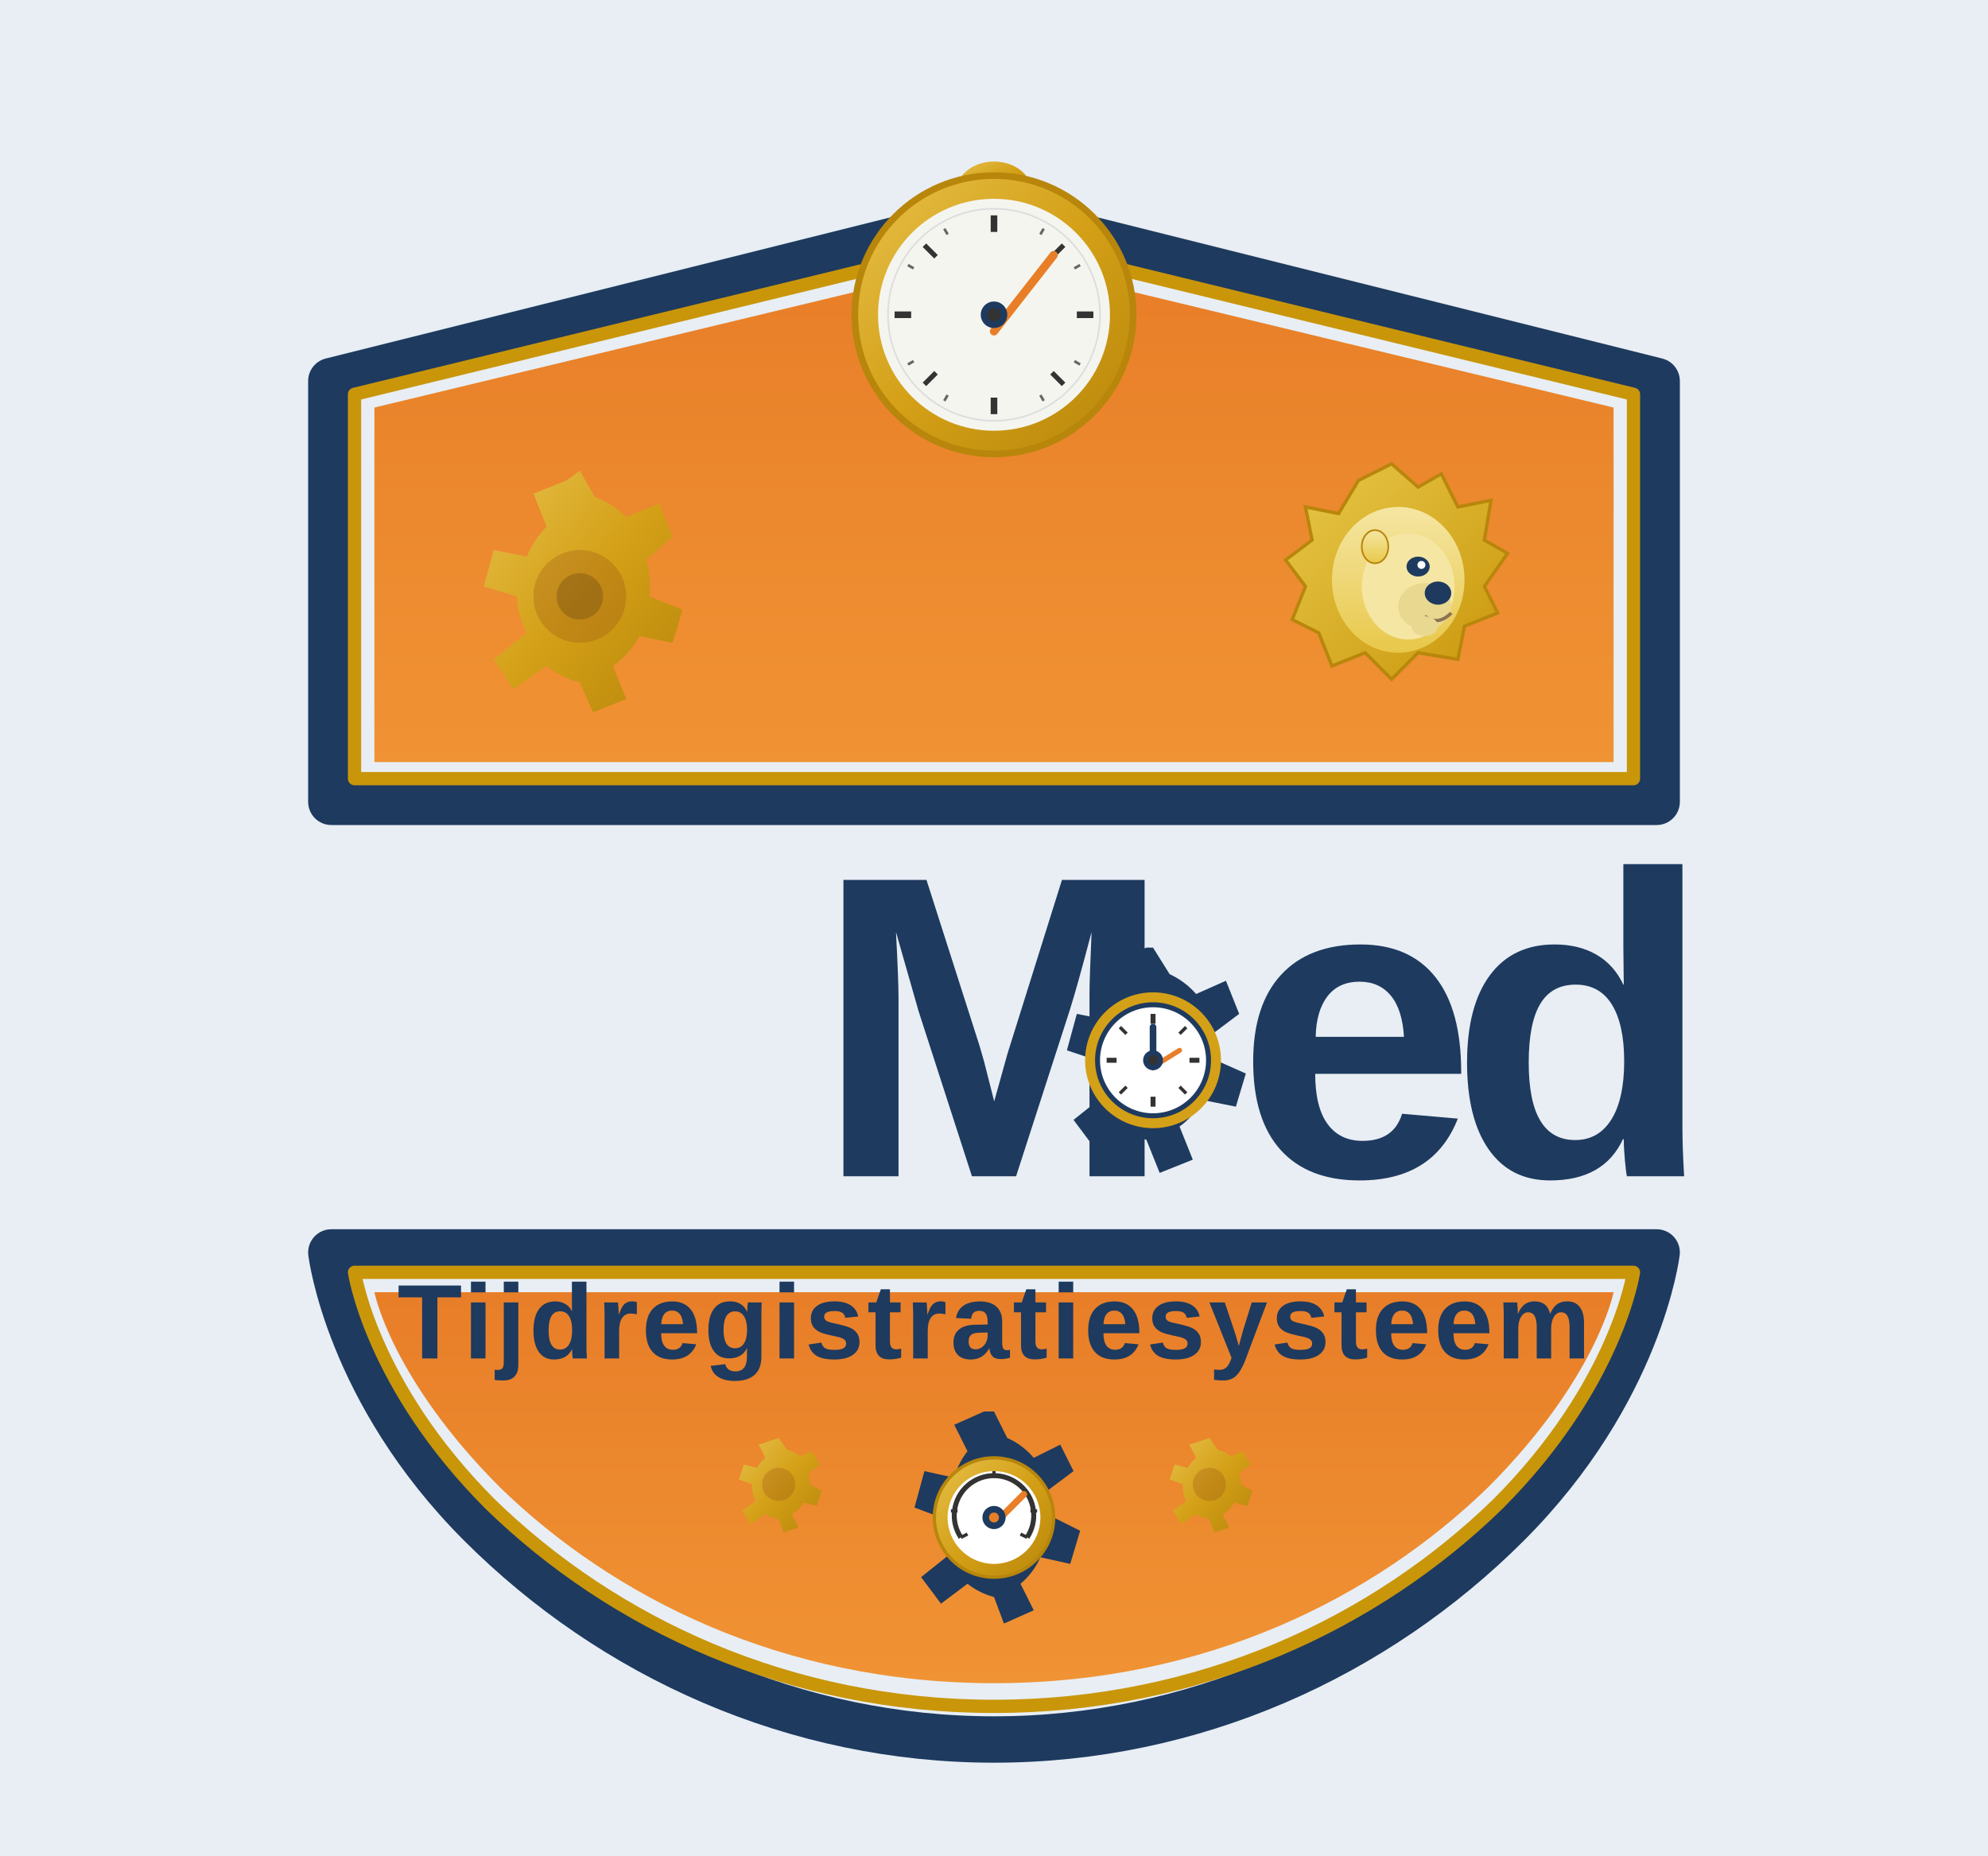
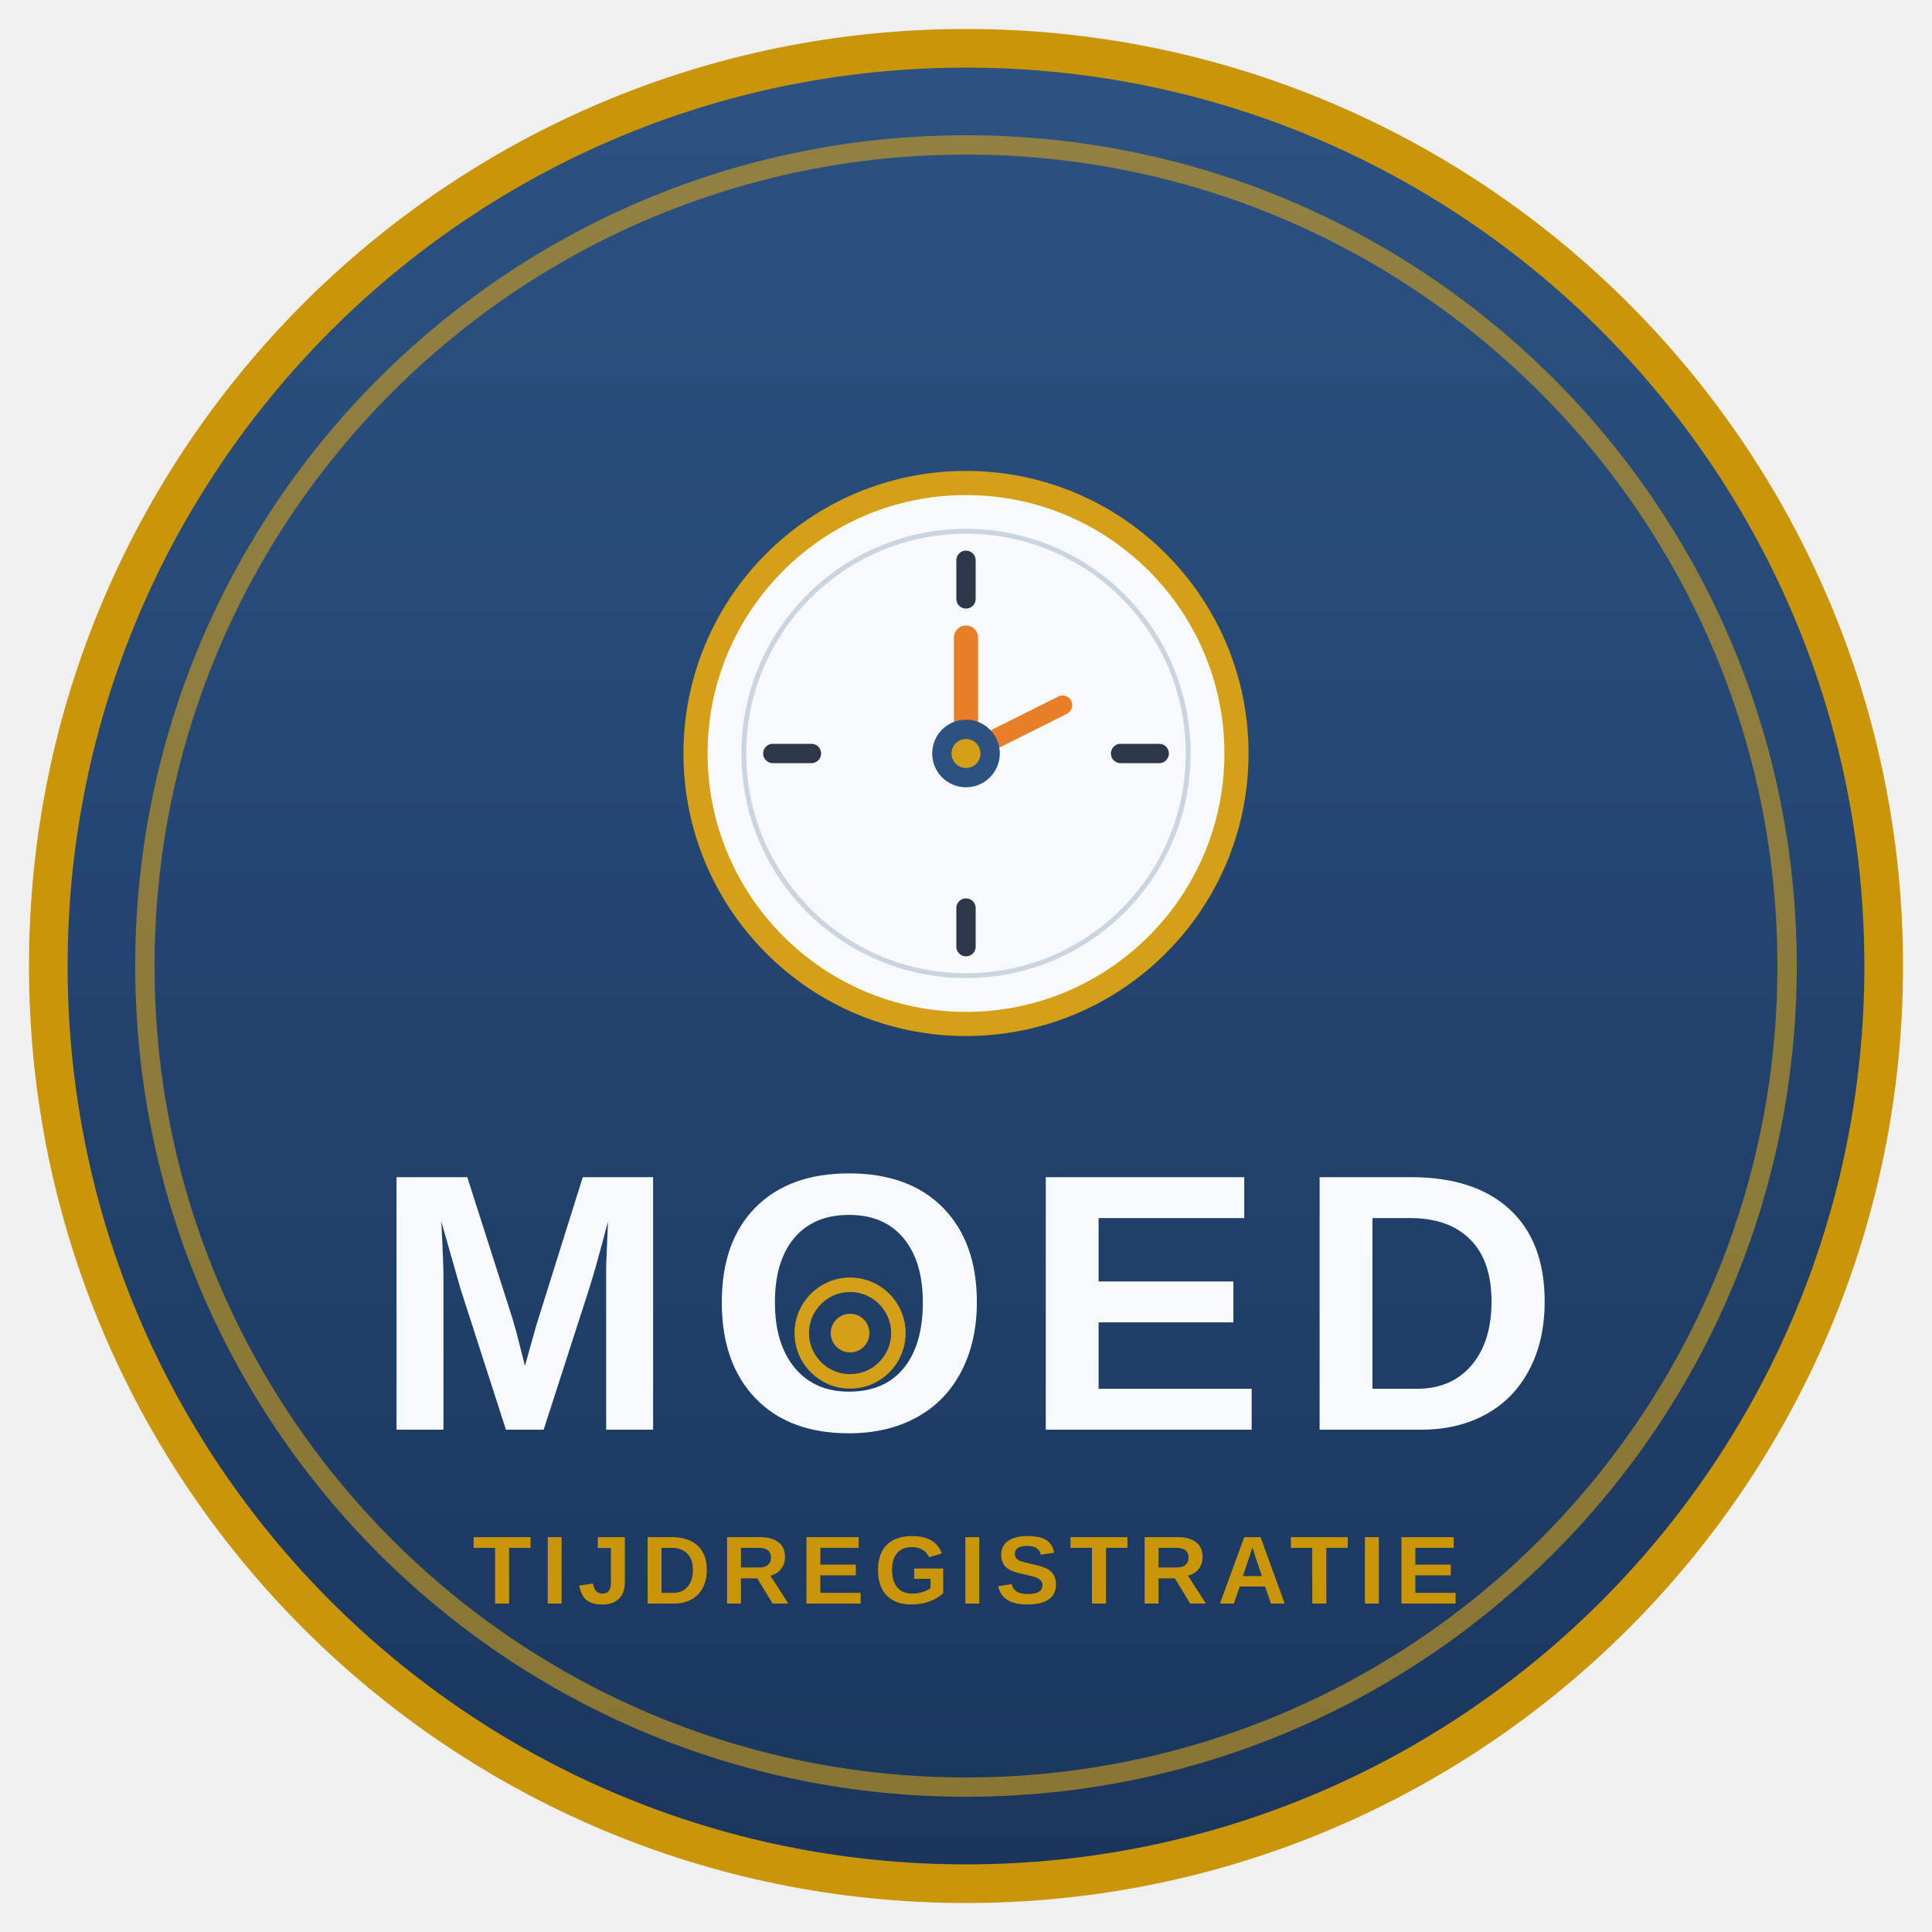
- <svg xmlns="http://www.w3.org/2000/svg" viewBox="0 0 600 560" width="600" height="560">
+ <svg xmlns="http://www.w3.org/2000/svg" viewBox="0 0 200 200" width="200" height="200">
  <defs>
-     <linearGradient id="orangeGrad" x1="0%" y1="0%" x2="0%" y2="100%">
-       <stop offset="0%" stop-color="#e87e28" />
-       <stop offset="100%" stop-color="#f09334" />
-     </linearGradient>
-     <linearGradient id="goldGrad" x1="0%" y1="0%" x2="100%" y2="100%">
-       <stop offset="0%" stop-color="#e6c04a" />
-       <stop offset="50%" stop-color="#d4a017" />
-       <stop offset="100%" stop-color="#b8860b" />
-     </linearGradient>
-     <linearGradient id="goldLight" x1="0%" y1="0%" x2="0%" y2="100%">
-       <stop offset="0%" stop-color="#f0d060" />
-       <stop offset="100%" stop-color="#d4a017" />
-     </linearGradient>
-     <linearGradient id="goldFace" x1="0%" y1="0%" x2="0%" y2="100%">
-       <stop offset="0%" stop-color="#f5e6a3" />
-       <stop offset="100%" stop-color="#e8c84a" />
-     </linearGradient>
-     <linearGradient id="lionMane" x1="0%" y1="0%" x2="100%" y2="100%">
-       <stop offset="0%" stop-color="#e8c84a" />
-       <stop offset="100%" stop-color="#c9960a" />
+     <linearGradient id="shieldBg" x1="0%" y1="0%" x2="0%" y2="100%">
+       <stop offset="0%" stop-color="#2c5282" />
+       <stop offset="100%" stop-color="#1a365d" />
    </linearGradient>
  </defs>
-   <rect width="600" height="560" fill="#e8eef4" />
-   <path d="M 300,65 L 100,115 L 100,242 L 500,242 L 500,115 Z" fill="none" stroke="#1e3a5f" stroke-width="14" stroke-linejoin="round" />
-   <path d="M 300,72 L 107,119 L 107,235 L 493,235 L 493,119 Z" fill="none" stroke="#c9960a" stroke-width="4" stroke-linejoin="round" />
-   <path d="M 300,78 L 113,123 L 113,230 L 487,230 L 487,123 Z" fill="url(#orangeGrad)" />
-   <path d="M 100,378 C 100,378 105,420 145,460 C 185,500 240,525 300,525 C 360,525 415,500 455,460 C 495,420 500,378 500,378 L 100,378 Z" fill="none" stroke="#1e3a5f" stroke-width="14" stroke-linejoin="round" />
-   <path d="M 107,384 C 107,384 112,418 148,454 C 185,490 238,515 300,515 C 362,515 415,490 452,454 C 488,418 493,384 493,384 L 107,384 Z" fill="none" stroke="#c9960a" stroke-width="4" stroke-linejoin="round" />
-   <path d="M 113,390 C 113,390 118,416 151,449 C 185,482 236,508 300,508 C 364,508 415,482 449,449 C 482,416 487,390 487,390 L 113,390 Z" fill="url(#orangeGrad)" />
-   <g transform="translate(175, 180)">
-     <path d="M 0,-38 L 4.5,-30 A 26,26 0 0,1 14,-24 L 24,-28 L 28,-18 L 20,-11 A 26,26 0 0,1 21,0 L 31,4 L 28,14 L 18,12A 26,26 0 0,1 10,21 L 14,31 L 4,35 L 0,26A 26,26 0 0,1 -10,21 L -20,28 L -26,19 L -16,11A 26,26 0 0,1 -19,0 L -29,-3 L -26,-14 L -16,-12A 26,26 0 0,1 -10,-21 L -14,-31 L -4,-35 Z" fill="url(#goldGrad)" />
-     <circle cx="0" cy="0" r="14" fill="#8B4513" opacity="0.25" />
-     <circle cx="0" cy="0" r="7" fill="#5a3a10" opacity="0.3" />
+   <circle cx="100" cy="100" r="95" fill="url(#shieldBg)" stroke="#c9960a" stroke-width="4" />
+   <circle cx="100" cy="100" r="85" fill="none" stroke="#d4a017" stroke-width="2" opacity="0.6" />
+   <g transform="translate(100, 78)">
+     <circle cx="0" cy="0" r="28" fill="#f7fafc" stroke="#d4a017" stroke-width="2.5" />
+     <circle cx="0" cy="0" r="23" fill="none" stroke="#cbd5e0" stroke-width="0.5" />
+     <line x1="0" y1="-20" x2="0" y2="-16" stroke="#2d3748" stroke-width="2" stroke-linecap="round" />
+     <line x1="0" y1="20" x2="0" y2="16" stroke="#2d3748" stroke-width="2" stroke-linecap="round" />
+     <line x1="-20" y1="0" x2="-16" y2="0" stroke="#2d3748" stroke-width="2" stroke-linecap="round" />
+     <line x1="20" y1="0" x2="16" y2="0" stroke="#2d3748" stroke-width="2" stroke-linecap="round" />
+     <line x1="0" y1="0" x2="0" y2="-12" stroke="#e87e28" stroke-width="2.5" stroke-linecap="round" />
+     <line x1="0" y1="0" x2="10" y2="-5" stroke="#e87e28" stroke-width="2" stroke-linecap="round" />
+     <circle cx="0" cy="0" r="3.5" fill="#2c5282" />
+     <circle cx="0" cy="0" r="1.5" fill="#d4a017" />
  </g>
-   <g transform="translate(420, 175)">
-     <path d="M 0,-35 L 8,-28 L 15,-32 L 20,-22 L 30,-24 L 28,-12 L 35,-8 L 28,2 L 32,10 L 22,14 L 20,24 L 8,22 L 0,30 L -8,22 L -18,26 L -22,16 L -30,12 L -26,2 L -32,-6 L -24,-12 L -26,-22 L -16,-20 L -10,-30 Z" fill="url(#lionMane)" stroke="#b8860b" stroke-width="1" />
-     <ellipse cx="2" cy="0" rx="20" ry="22" fill="url(#goldFace)" />
-     <ellipse cx="5" cy="2" rx="14" ry="16" fill="#f5e6a3" />
-     <ellipse cx="10" cy="8" rx="8" ry="7" fill="#e8d890" />
-     <ellipse cx="14" cy="4" rx="4" ry="3.5" fill="#1e3a5f" />
-     <ellipse cx="8" cy="-4" rx="3.5" ry="3" fill="#1e3a5f" />
-     <ellipse cx="9" cy="-4.5" rx="1.2" ry="1.2" fill="white" />
-     <path d="M 10,11 Q 14,14 18,10" fill="none" stroke="#8B7355" stroke-width="1" />
-     <ellipse cx="10" cy="14" rx="4" ry="3" fill="#e8d890" />
-     <ellipse cx="-5" cy="-10" rx="4" ry="5" fill="url(#goldFace)" stroke="#b8860b" stroke-width="0.5" />
-   </g>
-   <g transform="translate(300, 95)">
-     <path d="M -12,-35 C -12,-50 12,-50 12,-35 L 8,-35 C 8,-44 -8,-44 -8,-35 Z" fill="url(#goldGrad)" />
-     <rect x="-4" y="-35" width="8" height="10" fill="#b8860b" />
-     <rect x="-30" y="-20" width="8" height="12" rx="2" fill="#b8860b" />
-     <rect x="22" y="-20" width="8" height="12" rx="2" fill="#b8860b" />
-     <circle cx="0" cy="0" r="42" fill="url(#goldGrad)" stroke="#b8860b" stroke-width="2" />
-     <circle cx="0" cy="0" r="35" fill="#f5f5f0" />
-     <circle cx="0" cy="0" r="32" fill="none" stroke="#ddd" stroke-width="0.5" />
-     <line x1="0" y1="-30" x2="0" y2="-25" stroke="#333" stroke-width="2" />
-     <line x1="21" y1="-21" x2="17.5" y2="-17.5" stroke="#333" stroke-width="1.5" />
-     <line x1="30" y1="0" x2="25" y2="0" stroke="#333" stroke-width="2" />
-     <line x1="21" y1="21" x2="17.5" y2="17.5" stroke="#333" stroke-width="1.5" />
-     <line x1="0" y1="30" x2="0" y2="25" stroke="#333" stroke-width="2" />
-     <line x1="-21" y1="21" x2="-17.5" y2="17.5" stroke="#333" stroke-width="1.5" />
-     <line x1="-30" y1="0" x2="-25" y2="0" stroke="#333" stroke-width="2" />
-     <line x1="-21" y1="-21" x2="-17.5" y2="-17.5" stroke="#333" stroke-width="1.5" />
-     <line x1="0" y1="-30" x2="0" y2="-28" stroke="#666" stroke-width="0.8" transform="rotate(30)" />
-     <line x1="0" y1="-30" x2="0" y2="-28" stroke="#666" stroke-width="0.8" transform="rotate(60)" />
-     <line x1="0" y1="-30" x2="0" y2="-28" stroke="#666" stroke-width="0.8" transform="rotate(120)" />
-     <line x1="0" y1="-30" x2="0" y2="-28" stroke="#666" stroke-width="0.8" transform="rotate(150)" />
-     <line x1="0" y1="-30" x2="0" y2="-28" stroke="#666" stroke-width="0.8" transform="rotate(210)" />
-     <line x1="0" y1="-30" x2="0" y2="-28" stroke="#666" stroke-width="0.8" transform="rotate(240)" />
-     <line x1="0" y1="-30" x2="0" y2="-28" stroke="#666" stroke-width="0.8" transform="rotate(300)" />
-     <line x1="0" y1="-30" x2="0" y2="-28" stroke="#666" stroke-width="0.8" transform="rotate(330)" />
-     <line x1="0" y1="5" x2="18" y2="-18" stroke="#e87e28" stroke-width="2.5" stroke-linecap="round" />
-     <circle cx="0" cy="0" r="4" fill="#1e3a5f" />
-     <circle cx="0" cy="0" r="2" fill="#333" />
-   </g>
-   <text x="300" y="355" font-family="Arial Black, Arial, sans-serif" font-size="130" font-weight="900" fill="#1e3a5f" text-anchor="middle" letter-spacing="-8">M</text>
-   <text x="445" y="355" font-family="Arial Black, Arial, sans-serif" font-size="130" font-weight="900" fill="#1e3a5f" text-anchor="middle" letter-spacing="-8">ed</text>
-   <g transform="translate(348, 320)">
-     <path d="M 0,-34 L 5,-26 A 24,24 0 0,1 13,-20 L 22,-24 L 26,-14 L 18,-8 A 24,24 0 0,1 19,0 L 28,4 L 25,14 L 15,12A 24,24 0 0,1 8,20 L 12,30 L 2,34 L -2,24A 24,24 0 0,1 -10,20 L -18,26 L -24,18 L -14,10A 24,24 0 0,1 -17,0 L -26,-3 L -23,-14 L -13,-12A 24,24 0 0,1 -8,-20 L -12,-30 L -2,-34 Z" fill="#1e3a5f" />
-     <circle cx="0" cy="0" r="19" fill="none" stroke="#d4a017" stroke-width="3" />
-     <circle cx="0" cy="0" r="16" fill="white" />
-     <line x1="0" y1="-14" x2="0" y2="-11" stroke="#333" stroke-width="1.5" />
-     <line x1="10" y1="-10" x2="8" y2="-8" stroke="#333" stroke-width="1" />
-     <line x1="14" y1="0" x2="11" y2="0" stroke="#333" stroke-width="1.5" />
-     <line x1="10" y1="10" x2="8" y2="8" stroke="#333" stroke-width="1" />
-     <line x1="0" y1="14" x2="0" y2="11" stroke="#333" stroke-width="1.5" />
-     <line x1="-10" y1="10" x2="-8" y2="8" stroke="#333" stroke-width="1" />
-     <line x1="-14" y1="0" x2="-11" y2="0" stroke="#333" stroke-width="1.5" />
-     <line x1="-10" y1="-10" x2="-8" y2="-8" stroke="#333" stroke-width="1" />
-     <line x1="0" y1="2" x2="0" y2="-10" stroke="#1e3a5f" stroke-width="2" stroke-linecap="round" />
-     <line x1="0" y1="2" x2="8" y2="-3" stroke="#e87e28" stroke-width="1.5" stroke-linecap="round" />
-     <circle cx="0" cy="0" r="3" fill="#1e3a5f" />
-     <circle cx="0" cy="0" r="1.5" fill="#333" />
-   </g>
-   <text x="300" y="410" font-family="Arial, sans-serif" font-size="32" font-weight="bold" fill="#1e3a5f" text-anchor="middle" letter-spacing="1">Tijdregistratiesysteem</text>
-   <g transform="translate(300, 458)">
-     <path d="M 0,-32 L 4,-24 A 22,22 0 0,1 12,-18 L 20,-22 L 24,-14 L 16,-8 A 22,22 0 0,1 18,0 L 26,4 L 23,14 L 14,12A 22,22 0 0,1 8,20 L 12,28 L 3,32 L 0,24A 22,22 0 0,1 -8,20 L -16,26 L -22,18 L -12,10A 22,22 0 0,1 -16,0 L -24,-3 L -21,-14 L -12,-12A 22,22 0 0,1 -8,-20 L -12,-28 L -3,-32 Z" fill="#1e3a5f" />
-     <circle cx="0" cy="0" r="18" fill="url(#goldGrad)" stroke="#b8860b" stroke-width="1" />
-     <circle cx="0" cy="0" r="14" fill="white" />
-     <path d="M -10,6 A 12,12 0 1,1 10,6" fill="none" stroke="#333" stroke-width="1.5" />
-     <line x1="-8" y1="5" x2="-10" y2="6" stroke="#333" stroke-width="1" />
-     <line x1="0" y1="-12" x2="0" y2="-14" stroke="#333" stroke-width="1" />
-     <line x1="8" y1="5" x2="10" y2="6" stroke="#333" stroke-width="1" />
-     <line x1="-11" y1="-2" x2="-13" y2="-2" stroke="#333" stroke-width="1" />
-     <line x1="11" y1="-2" x2="13" y2="-2" stroke="#333" stroke-width="1" />
-     <line x1="0" y1="2" x2="9" y2="-7" stroke="#e87e28" stroke-width="2" stroke-linecap="round" />
-     <circle cx="0" cy="0" r="3.5" fill="#1e3a5f" />
-     <circle cx="0" cy="0" r="1.5" fill="#e87e28" />
-   </g>
-   <g transform="translate(235, 448)">
-     <path d="M 0,-14 L 2.5,-10.5 A 10,10 0 0,1 6.5,-8.5 L 10,-10 L 12.5,-6 L 9,-3.5 A 10,10 0 0,1 9.5,0 L 13,2 L 11.5,6.5 L 7.5,5.5 A 10,10 0 0,1 4,9 L 6,13 L 1.5,14.5 L 0,10.5A 10,10 0 0,1 -4,9 L -8.5,12 L -11,8 L -7,5A 10,10 0 0,1 -8,0 L -12,-1.5 L -10.5,-6 L -6.5,-5A 10,10 0 0,1 -4,-8 L -6,-12 L -1.5,-13.5 Z" fill="url(#goldGrad)" />
-     <circle cx="0" cy="0" r="5" fill="#8B4513" opacity="0.25" />
-   </g>
-   <g transform="translate(365, 448)">
-     <path d="M 0,-14 L 2.5,-10.5 A 10,10 0 0,1 6.5,-8.5 L 10,-10 L 12.5,-6 L 9,-3.5 A 10,10 0 0,1 9.5,0 L 13,2 L 11.5,6.5 L 7.5,5.5 A 10,10 0 0,1 4,9 L 6,13 L 1.5,14.5 L 0,10.5A 10,10 0 0,1 -4,9 L -8.5,12 L -11,8 L -7,5A 10,10 0 0,1 -8,0 L -12,-1.5 L -10.5,-6 L -6.5,-5A 10,10 0 0,1 -4,-8 L -6,-12 L -1.5,-13.5 Z" fill="url(#goldGrad)" />
-     <circle cx="0" cy="0" r="5" fill="#8B4513" opacity="0.25" />
-   </g>
+   <text x="100" y="148" font-family="Arial Black, 'Arial', sans-serif" font-size="38" font-weight="900" fill="#f7fafc" text-anchor="middle" letter-spacing="3">MOED</text>
+   <circle cx="88" cy="138" r="5" fill="none" stroke="#d4a017" stroke-width="1.5" />
+   <circle cx="88" cy="138" r="2" fill="#d4a017" />
+   <text x="100" y="166" font-family="Arial, sans-serif" font-size="10" font-weight="600" fill="#c9960a" text-anchor="middle" letter-spacing="1">TIJDREGISTRATIE</text>
</svg>
